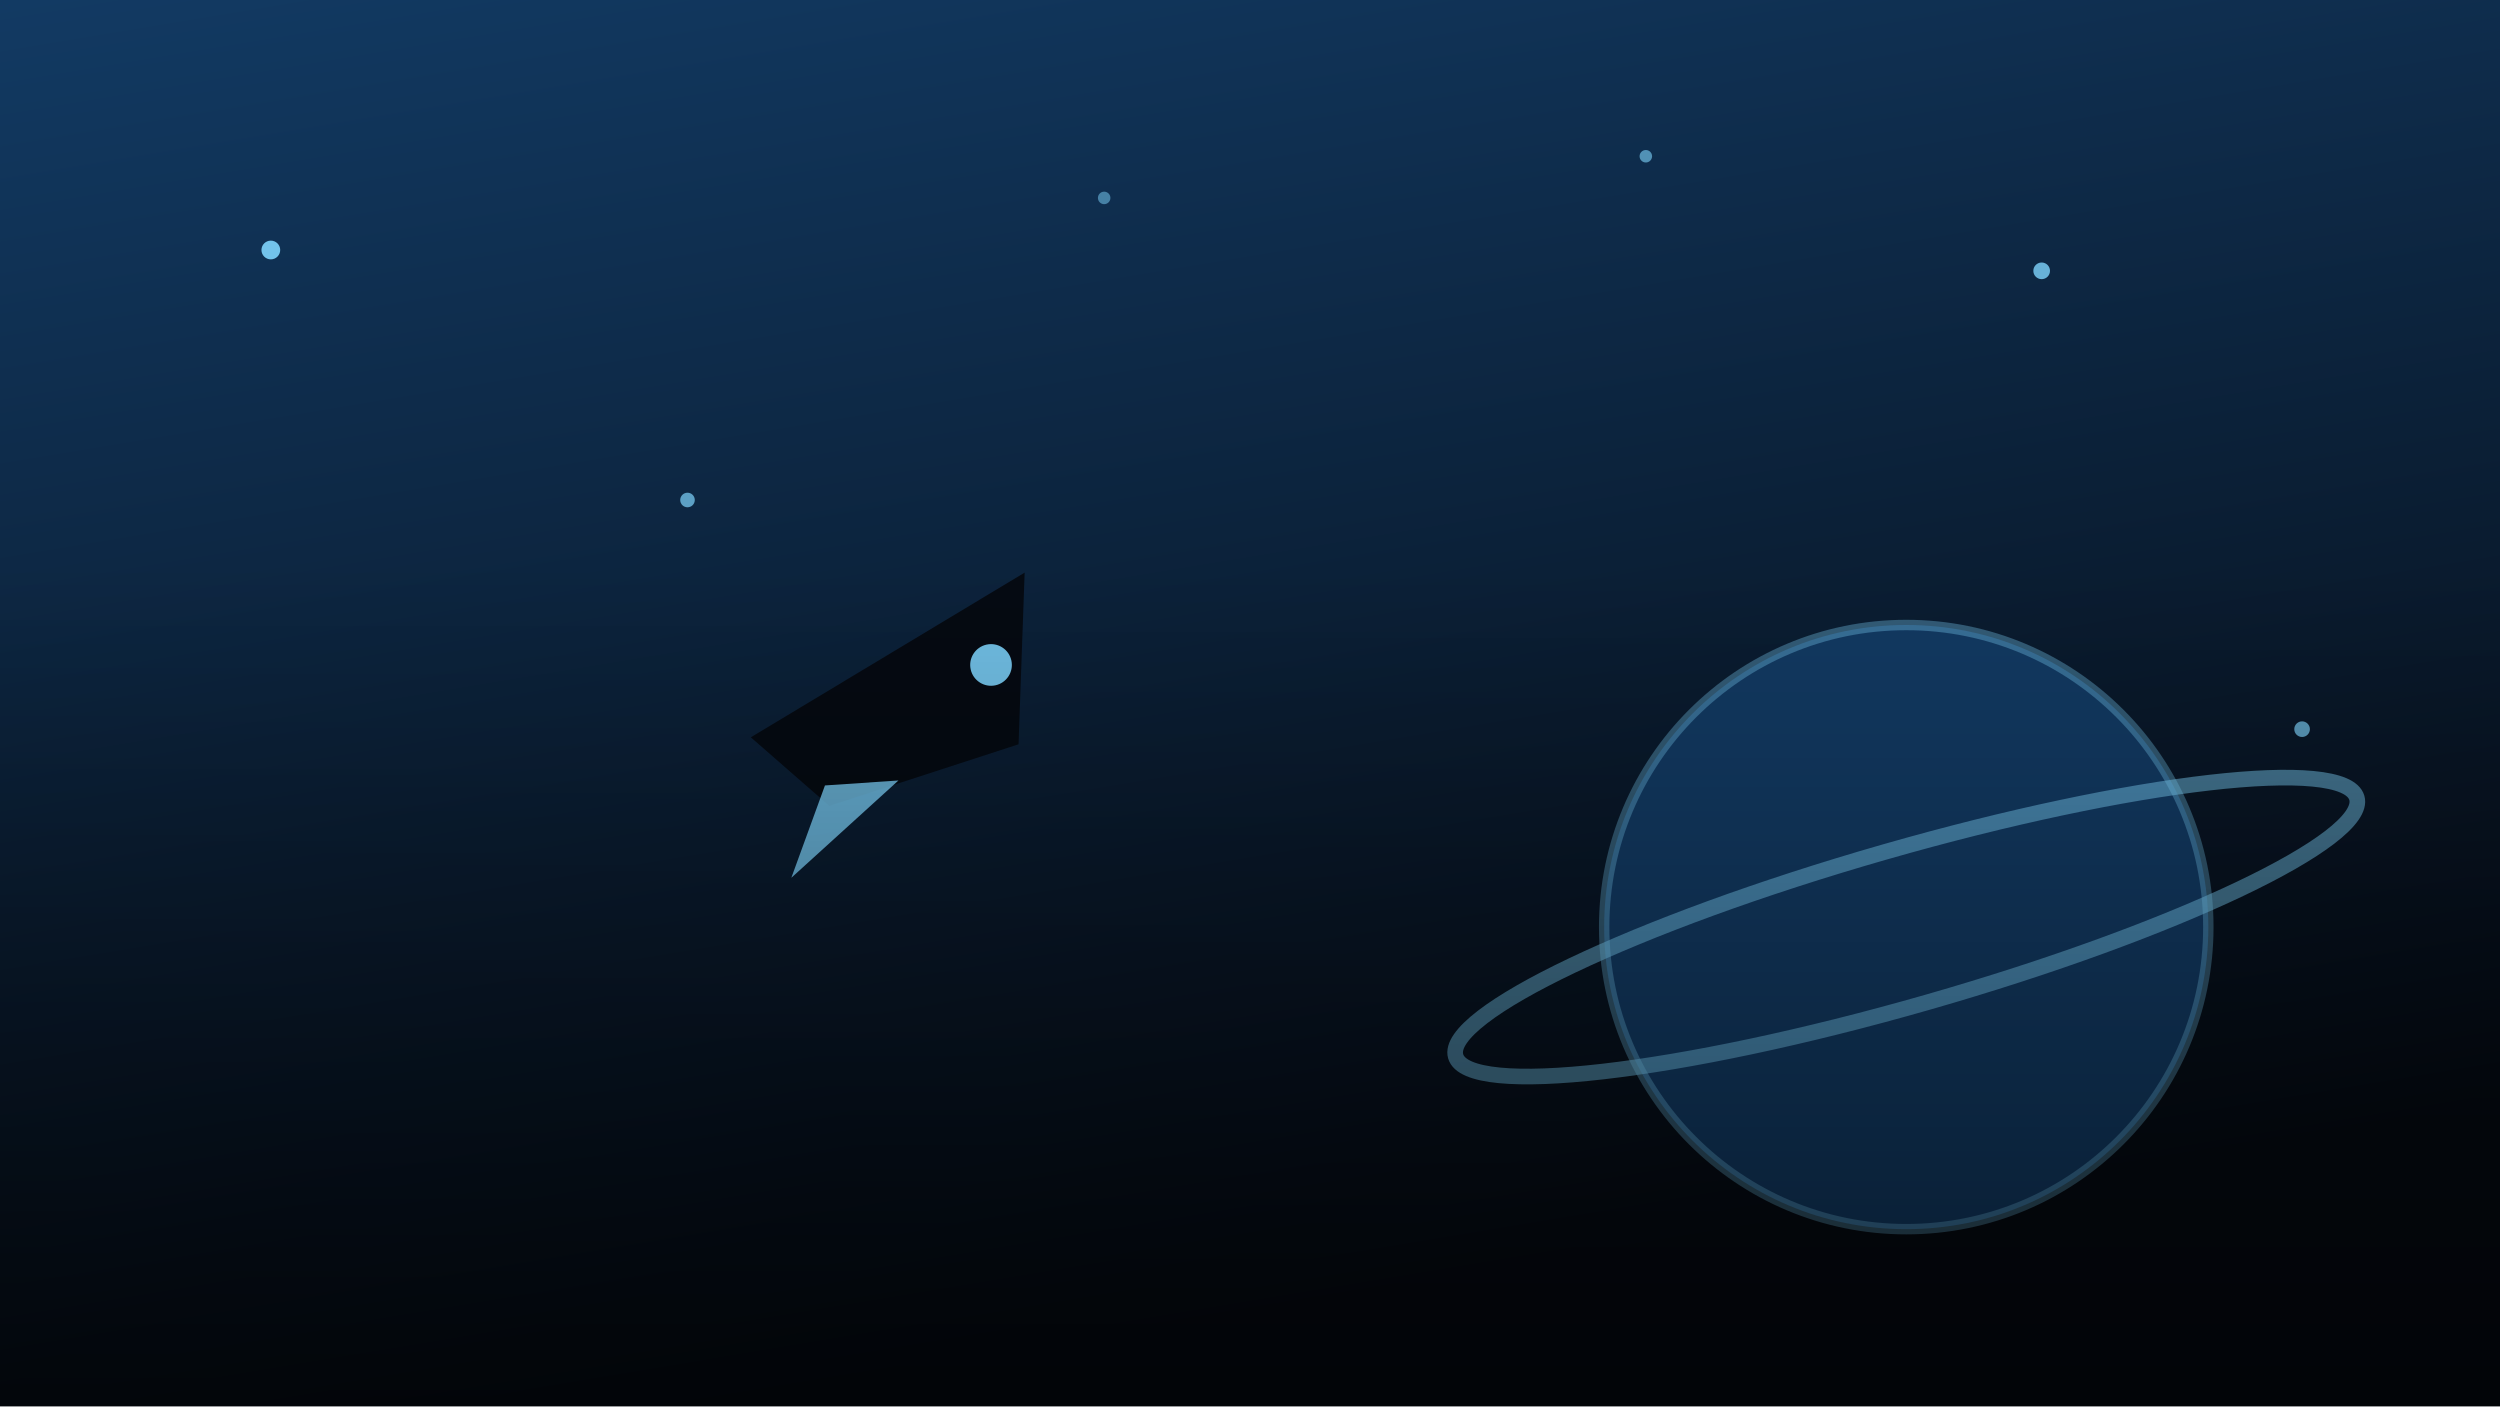
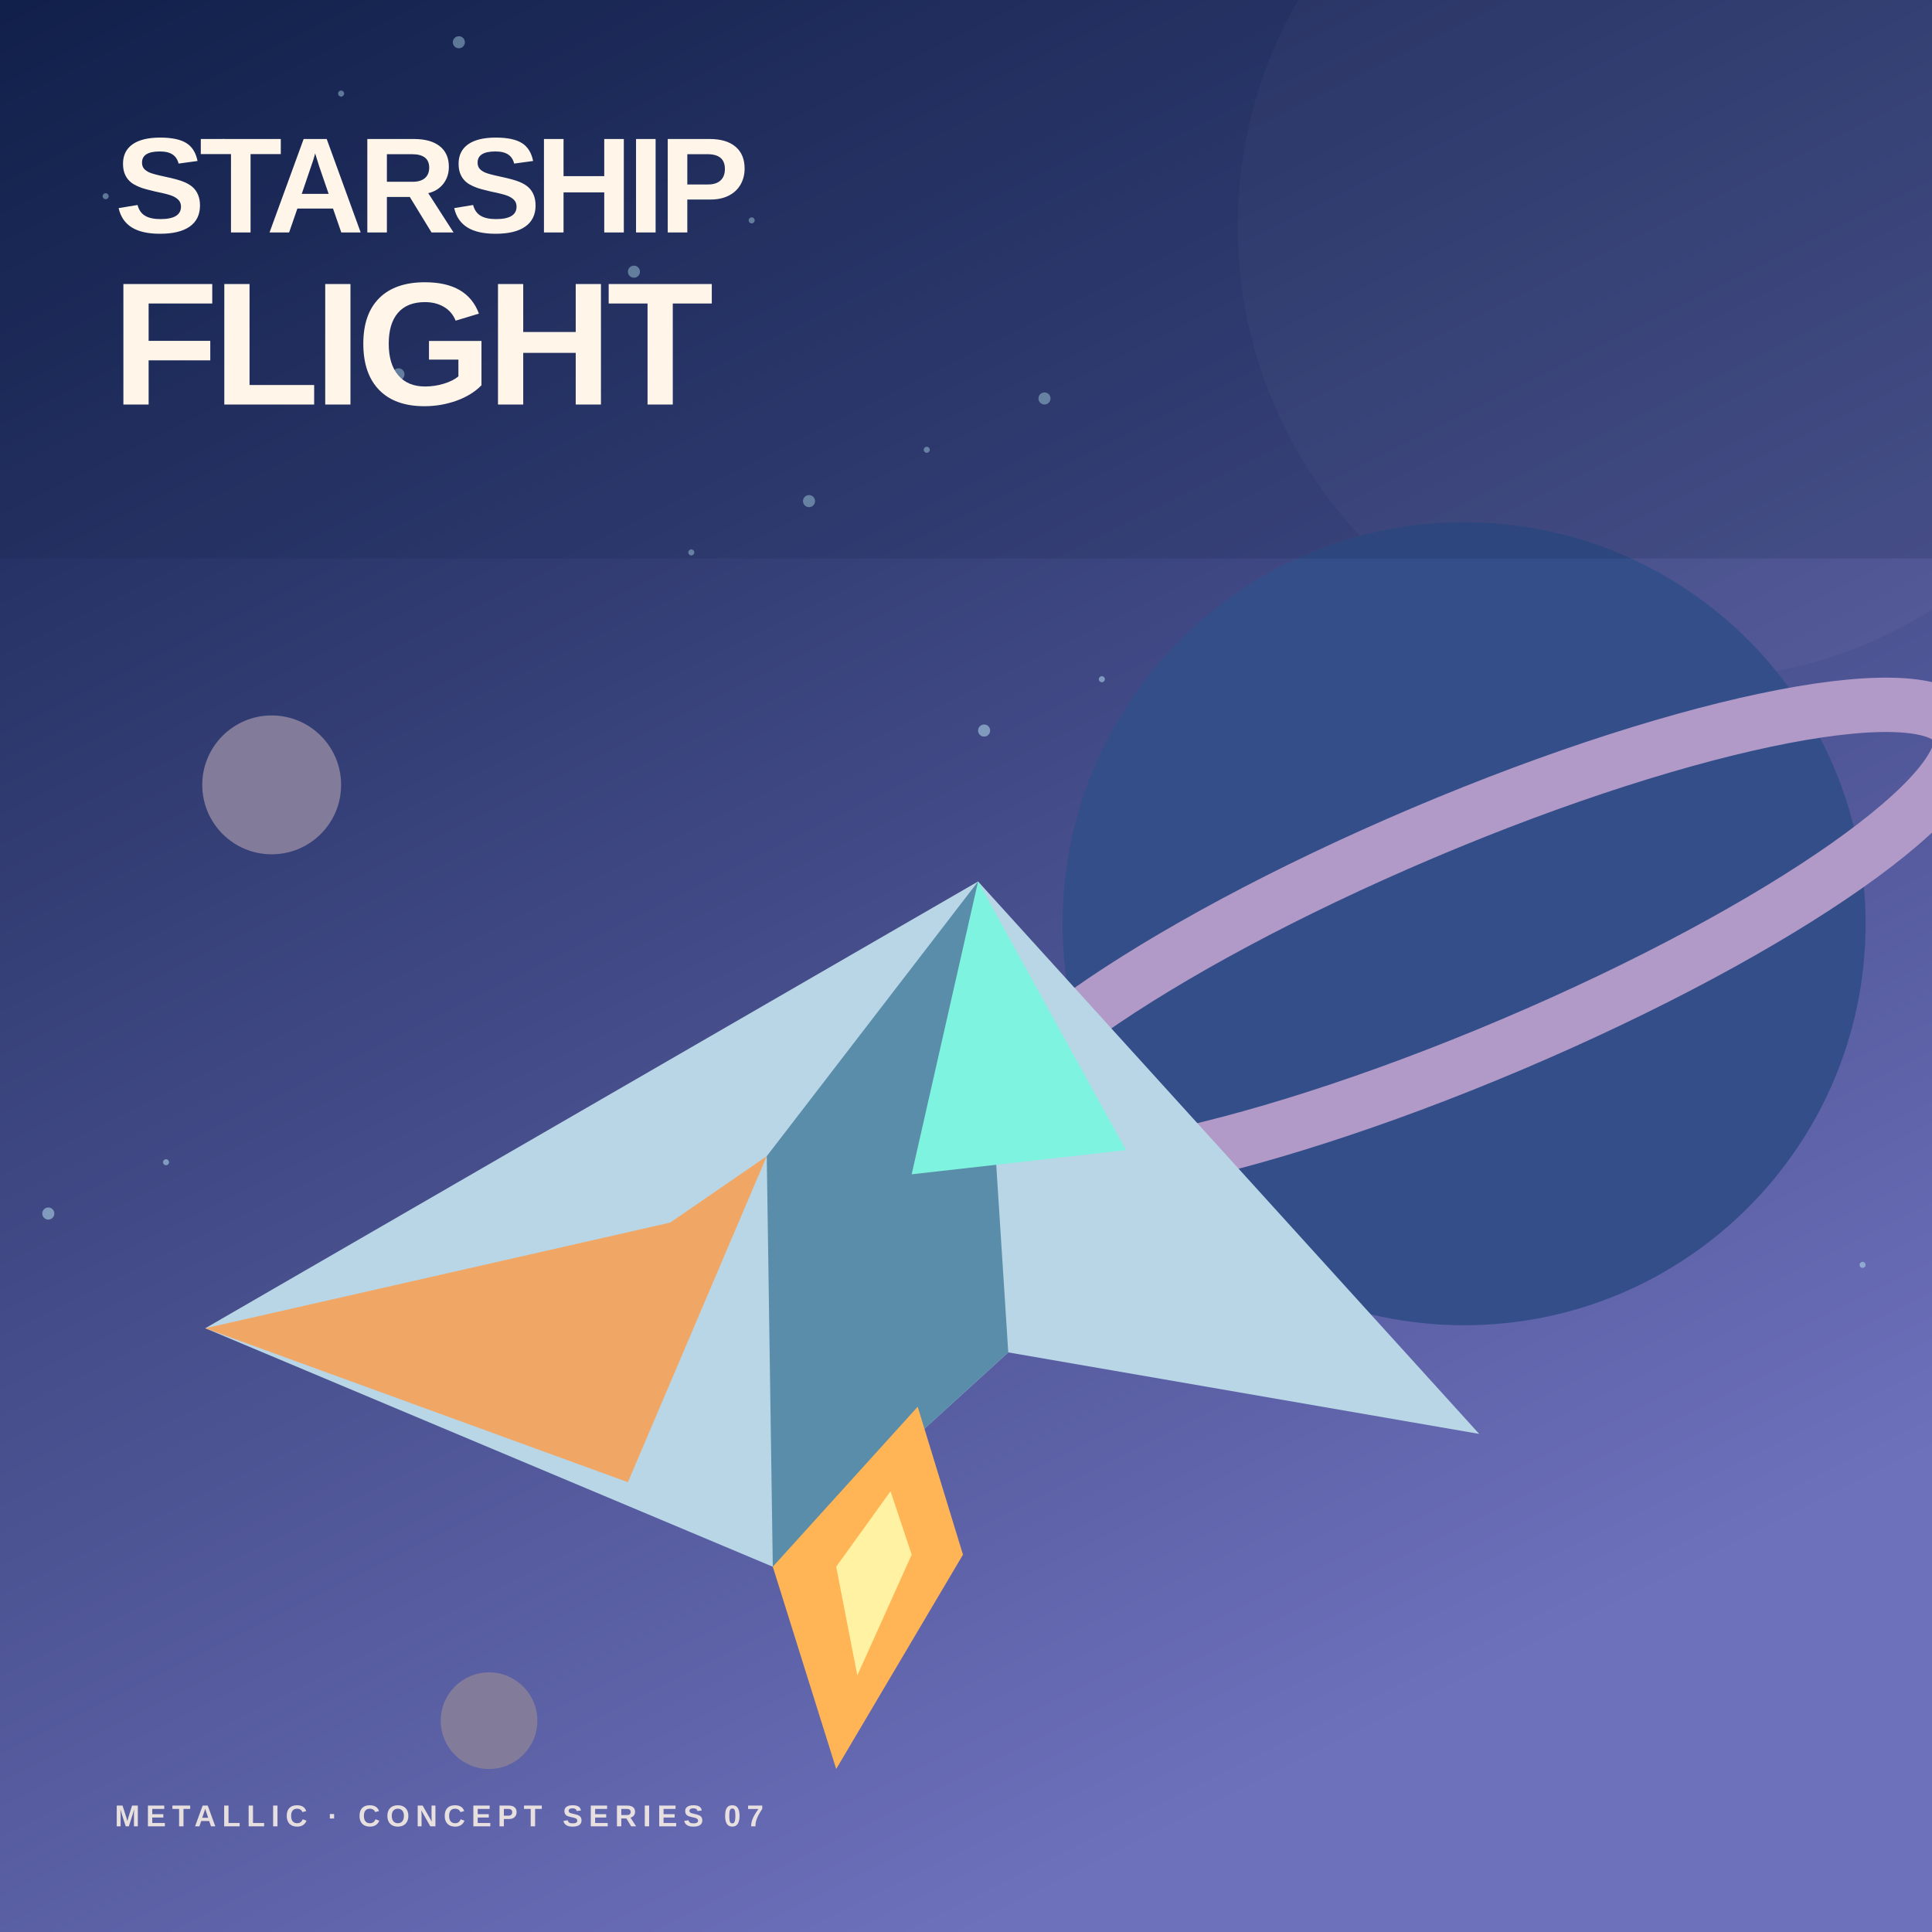
- <svg xmlns="http://www.w3.org/2000/svg" aria-hidden="true" class="poster-art" preserveAspectRatio="xMidYMid slice" viewBox="0 0 480 270">
+ <svg xmlns="http://www.w3.org/2000/svg" viewBox="0 0 640 640" width="640" height="640">
  <defs>
-     <linearGradient id="skp7__7_rec" x1="0" x2="0.3" y1="0" y2="1">
-       <stop offset="0" stop-color="#123a63" />
-       <stop offset="1" stop-color="#050a12" />
+     <linearGradient id="sky" x2=".5" y2="1">
+       <stop stop-color="#101f4a" />
+       <stop offset="1" stop-color="#6d70bb" />
    </linearGradient>
-     <radialGradient id="glp7__7_rec">
-       <stop offset="0" stop-color="#7dd3fc" stop-opacity="0.85" />
-       <stop offset="1" stop-color="#7dd3fc" stop-opacity="0" />
+     <radialGradient id="portal">
+       <stop stop-color="#ffd1fb" />
+       <stop offset=".5" stop-color="#b08cf7" />
+       <stop offset="1" stop-color="#6052b1" />
    </radialGradient>
-     <linearGradient id="vgp7__7_rec" x1="0" x2="0" y1="0" y2="1">
-       <stop offset="0.4" stop-color="#000" stop-opacity="0" />
-       <stop offset="1" stop-color="#000" stop-opacity="0.55" />
-     </linearGradient>
  </defs>
-   <rect fill="url(#skp7__7_rec)" height="270" width="480" />
-   <g fill="#7dd3fc">
-     <circle cx="52" cy="48" opacity="0.9" r="1.8" />
-     <circle cx="132" cy="96" opacity="0.7" r="1.4" />
-     <circle cx="392" cy="52" opacity="0.8" r="1.6" />
-     <circle cx="316" cy="30" opacity="0.6" r="1.2" />
-     <circle cx="442" cy="140" opacity="0.7" r="1.5" />
-     <circle cx="212" cy="38" opacity="0.5" r="1.2" />
+   <rect width="640" height="640" fill="url(#sky)" />
+   <circle cx="560" cy="75" r="150" fill="#ffffff" opacity=".035" />
+   <circle cx="35" cy="65" r="1" fill="#b4dfed" opacity=".55" />
+   <circle cx="132" cy="124" r="2" fill="#b4dfed" opacity=".55" />
+   <circle cx="229" cy="183" r="1" fill="#b4dfed" opacity=".55" />
+   <circle cx="326" cy="242" r="2" fill="#b4dfed" opacity=".55" />
+   <circle cx="423" cy="301" r="1" fill="#b4dfed" opacity=".55" />
+   <circle cx="520" cy="360" r="2" fill="#b4dfed" opacity=".55" />
+   <circle cx="617" cy="419" r="1" fill="#b4dfed" opacity=".55" />
+   <circle cx="74" cy="48" r="2" fill="#b4dfed" opacity=".55" />
+   <circle cx="171" cy="107" r="1" fill="#b4dfed" opacity=".55" />
+   <circle cx="268" cy="166" r="2" fill="#b4dfed" opacity=".55" />
+   <circle cx="365" cy="225" r="1" fill="#b4dfed" opacity=".55" />
+   <circle cx="462" cy="284" r="2" fill="#b4dfed" opacity=".55" />
+   <circle cx="559" cy="343" r="1" fill="#b4dfed" opacity=".55" />
+   <circle cx="16" cy="402" r="2" fill="#b4dfed" opacity=".55" />
+   <circle cx="113" cy="31" r="1" fill="#b4dfed" opacity=".55" />
+   <circle cx="210" cy="90" r="2" fill="#b4dfed" opacity=".55" />
+   <circle cx="307" cy="149" r="1" fill="#b4dfed" opacity=".55" />
+   <circle cx="404" cy="208" r="2" fill="#b4dfed" opacity=".55" />
+   <circle cx="501" cy="267" r="1" fill="#b4dfed" opacity=".55" />
+   <circle cx="598" cy="326" r="2" fill="#b4dfed" opacity=".55" />
+   <circle cx="55" cy="385" r="1" fill="#b4dfed" opacity=".55" />
+   <circle cx="152" cy="14" r="2" fill="#b4dfed" opacity=".55" />
+   <circle cx="249" cy="73" r="1" fill="#b4dfed" opacity=".55" />
+   <circle cx="346" cy="132" r="2" fill="#b4dfed" opacity=".55" />
+   <circle cx="443" cy="191" r="1" fill="#b4dfed" opacity=".55" />
+   <circle cx="540" cy="250" r="2" fill="#b4dfed" opacity=".55" />
+   <circle cx="485" cy="306" r="133" fill="#334e89" />
+   <ellipse cx="486" cy="311" rx="177" ry="38" fill="none" stroke="#b19ac7" stroke-width="18" transform="rotate(-23 486 311)" />
+   <polygon points="68,440 324,292 490,475 334,448 256,519" fill="#b9d6e6" />
+   <polygon points="324,292 334,448 256,519 254,383" fill="#5a8da9" />
+   <polygon points="324,292 373,381 302,389" fill="#7ef3df" />
+   <polygon points="68,440 222,405 254,383 208,491" fill="#f0a766" />
+   <polygon points="256,519 304,466 319,515 277,586" fill="#ffb456" />
+   <polygon points="277,519 295,494 302,515 284,555" fill="#fff3a3" />
+   <circle cx="90" cy="260" r="23" fill="#827c9a" />
+   <circle cx="162" cy="570" r="16" fill="#827c9a" />
+   <rect width="640" height="185" fill="#101f4a" opacity=".18" />
+   <g fill="#fff6e9" font-family="Segoe UI,Arial,sans-serif" font-weight="950" letter-spacing="-2">
+     <text x="38" y="77" font-size="45">STARSHIP</text>
+     <text x="37" y="134" font-size="58">FLIGHT</text>
  </g>
-   <circle cx="366" cy="178" fill="#123a63" r="58" />
-   <circle cx="366" cy="178" fill="none" opacity="0.35" r="58" stroke="#7dd3fc" stroke-width="2" />
-   <ellipse cx="366" cy="178" fill="none" opacity="0.5" rx="90" ry="15" stroke="#7dd3fc" stroke-width="3" transform="rotate(-16 366 178)" />
-   <g transform="translate(140 122) rotate(-12)">
-     <path d="M0 20 58 0 50 32 12 36z" fill="#050a12" />
-     <path d="M12 32 2 48 26 34z" fill="#7dd3fc" opacity="0.8" />
-     <circle cx="48" cy="16" fill="#7dd3fc" opacity="0.9" r="4" />
+   <g font-family="Segoe UI,Arial,sans-serif" font-weight="700" letter-spacing="2" font-size="10" fill="#fff6e9" opacity=".85">
+     <text x="38" y="605">METALLIC · CONCEPT SERIES 07</text>
  </g>
-   <rect fill="url(#vgp7__7_rec)" height="270" width="480" />
</svg>
